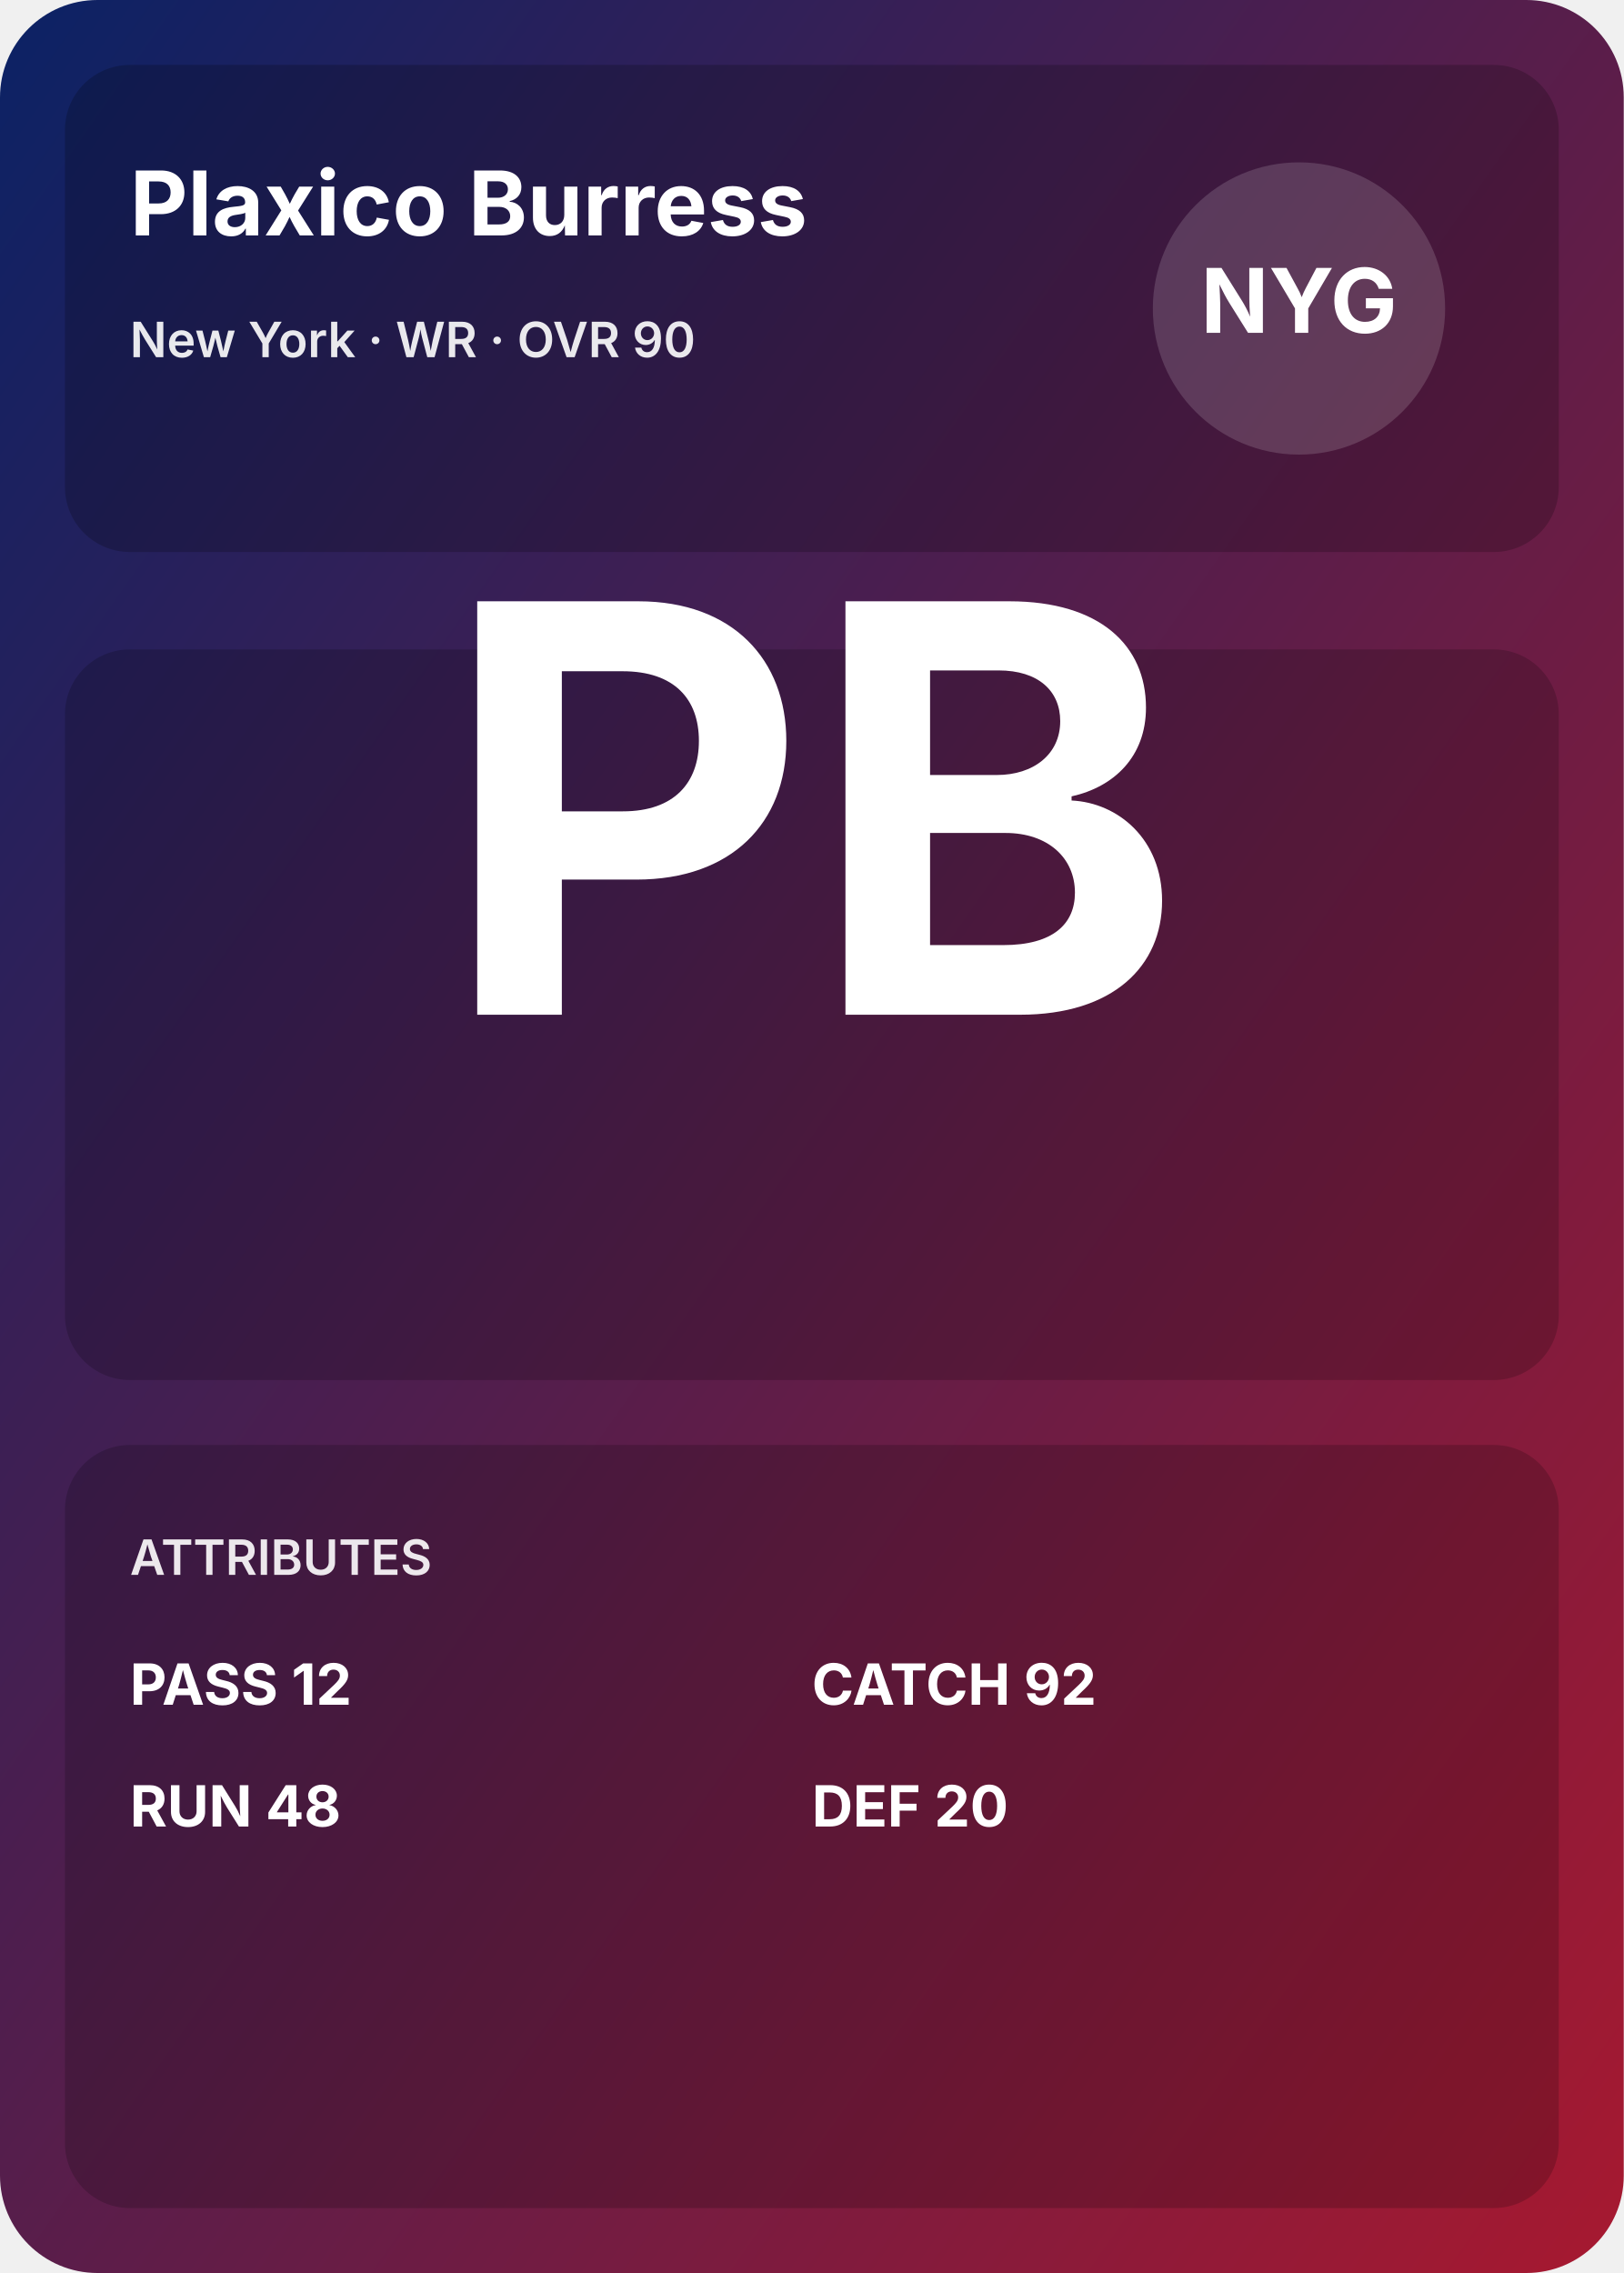
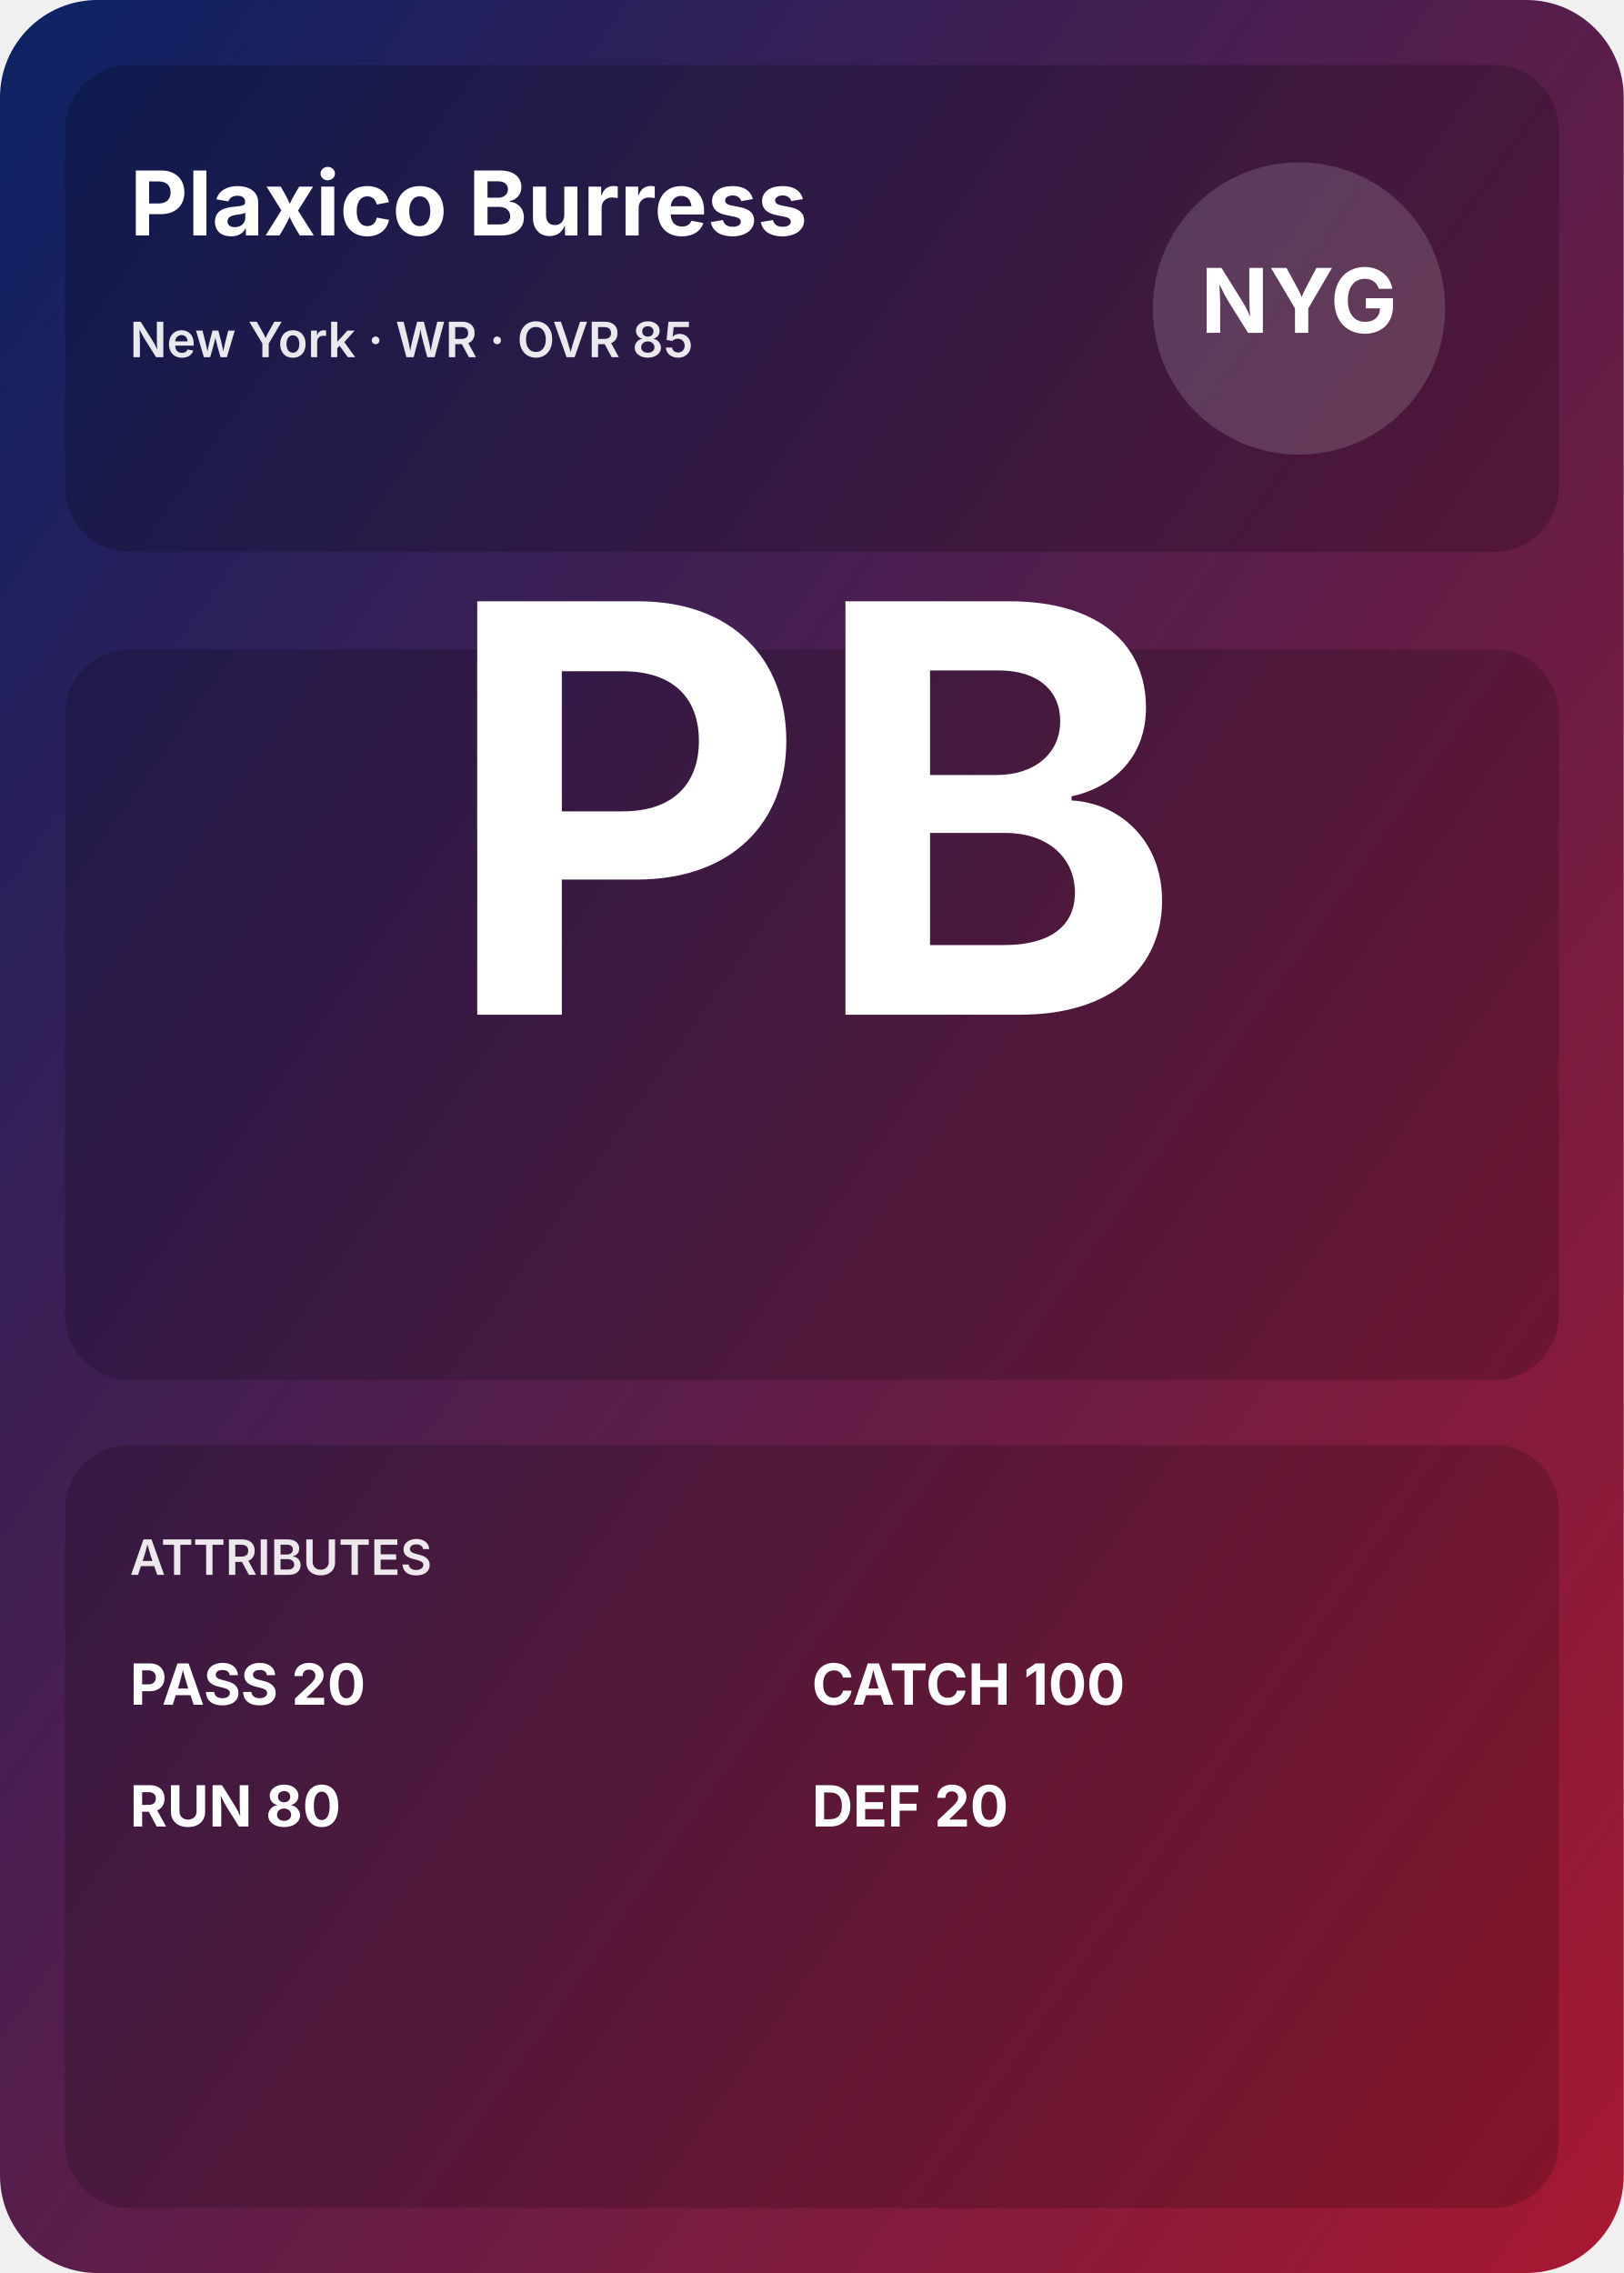
<svg xmlns="http://www.w3.org/2000/svg" viewBox="0 0 400 560">
  <defs>
    <style>
    .title { font: 700 22px Inter, system-ui, -apple-system, Segoe UI, Roboto; fill: #fff; }
    .label { font: 600 12px Inter, system-ui, -apple-system, Segoe UI, Roboto; fill: #fff; opacity: .9; }
    .stat  { font: 700 14px Inter, system-ui, -apple-system, Segoe UI, Roboto; fill: #fff; }
</style>
    <linearGradient id="bg" x1="0" y1="0" x2="1" y2="1">
      <stop offset="0%" stop-color="#0B2265" />
      <stop offset="100%" stop-color="#A71930" />
    </linearGradient>
  </defs>
  <rect x="0" y="0" width="400" height="560" rx="24" fill="url(#bg)" />
  <rect x="16" y="16" width="368" height="120" rx="16" fill="rgba(0,0,0,.2)" />
  <text x="32" y="58" class="title">Plaxico Burress</text>
-   <text x="32" y="88" class="label">New York · WR · OVR 90</text>
-   <g transform="translate(0,0)">
+   <text x="32" y="88" class="label">New York · WR · OVR 85</text>
+   <g>
    <circle cx="320" cy="76" r="36" fill="rgba(255,255,255,.15)" />
    <text x="320" y="82" text-anchor="middle" class="title">NYG</text>
  </g>
-   <g transform="translate(0,0)">
+   <g>
    <rect x="16" y="160" width="368" height="180" rx="16" fill="rgba(0,0,0,.18)" />
    <text x="200" y="250" text-anchor="middle" class="title" style="font-size:140px">PB</text>
  </g>
-   <g transform="translate(0,0)">
+   <g>
    <rect x="16" y="356" width="368" height="188" rx="16" fill="rgba(0,0,0,.18)" />
    <text x="32" y="388" class="label">ATTRIBUTES</text>
-     <text x="32" y="420" class="stat">PASS 12</text>
-     <text x="32" y="450" class="stat">RUN 48</text>
-     <text x="200" y="420" class="stat">CATCH 92</text>
+     <text x="32" y="420" class="stat">PASS 20</text>
+     <text x="32" y="450" class="stat">RUN 80</text>
+     <text x="200" y="420" class="stat">CATCH 100</text>
    <text x="200" y="450" class="stat">DEF 20</text>
  </g>
</svg>
